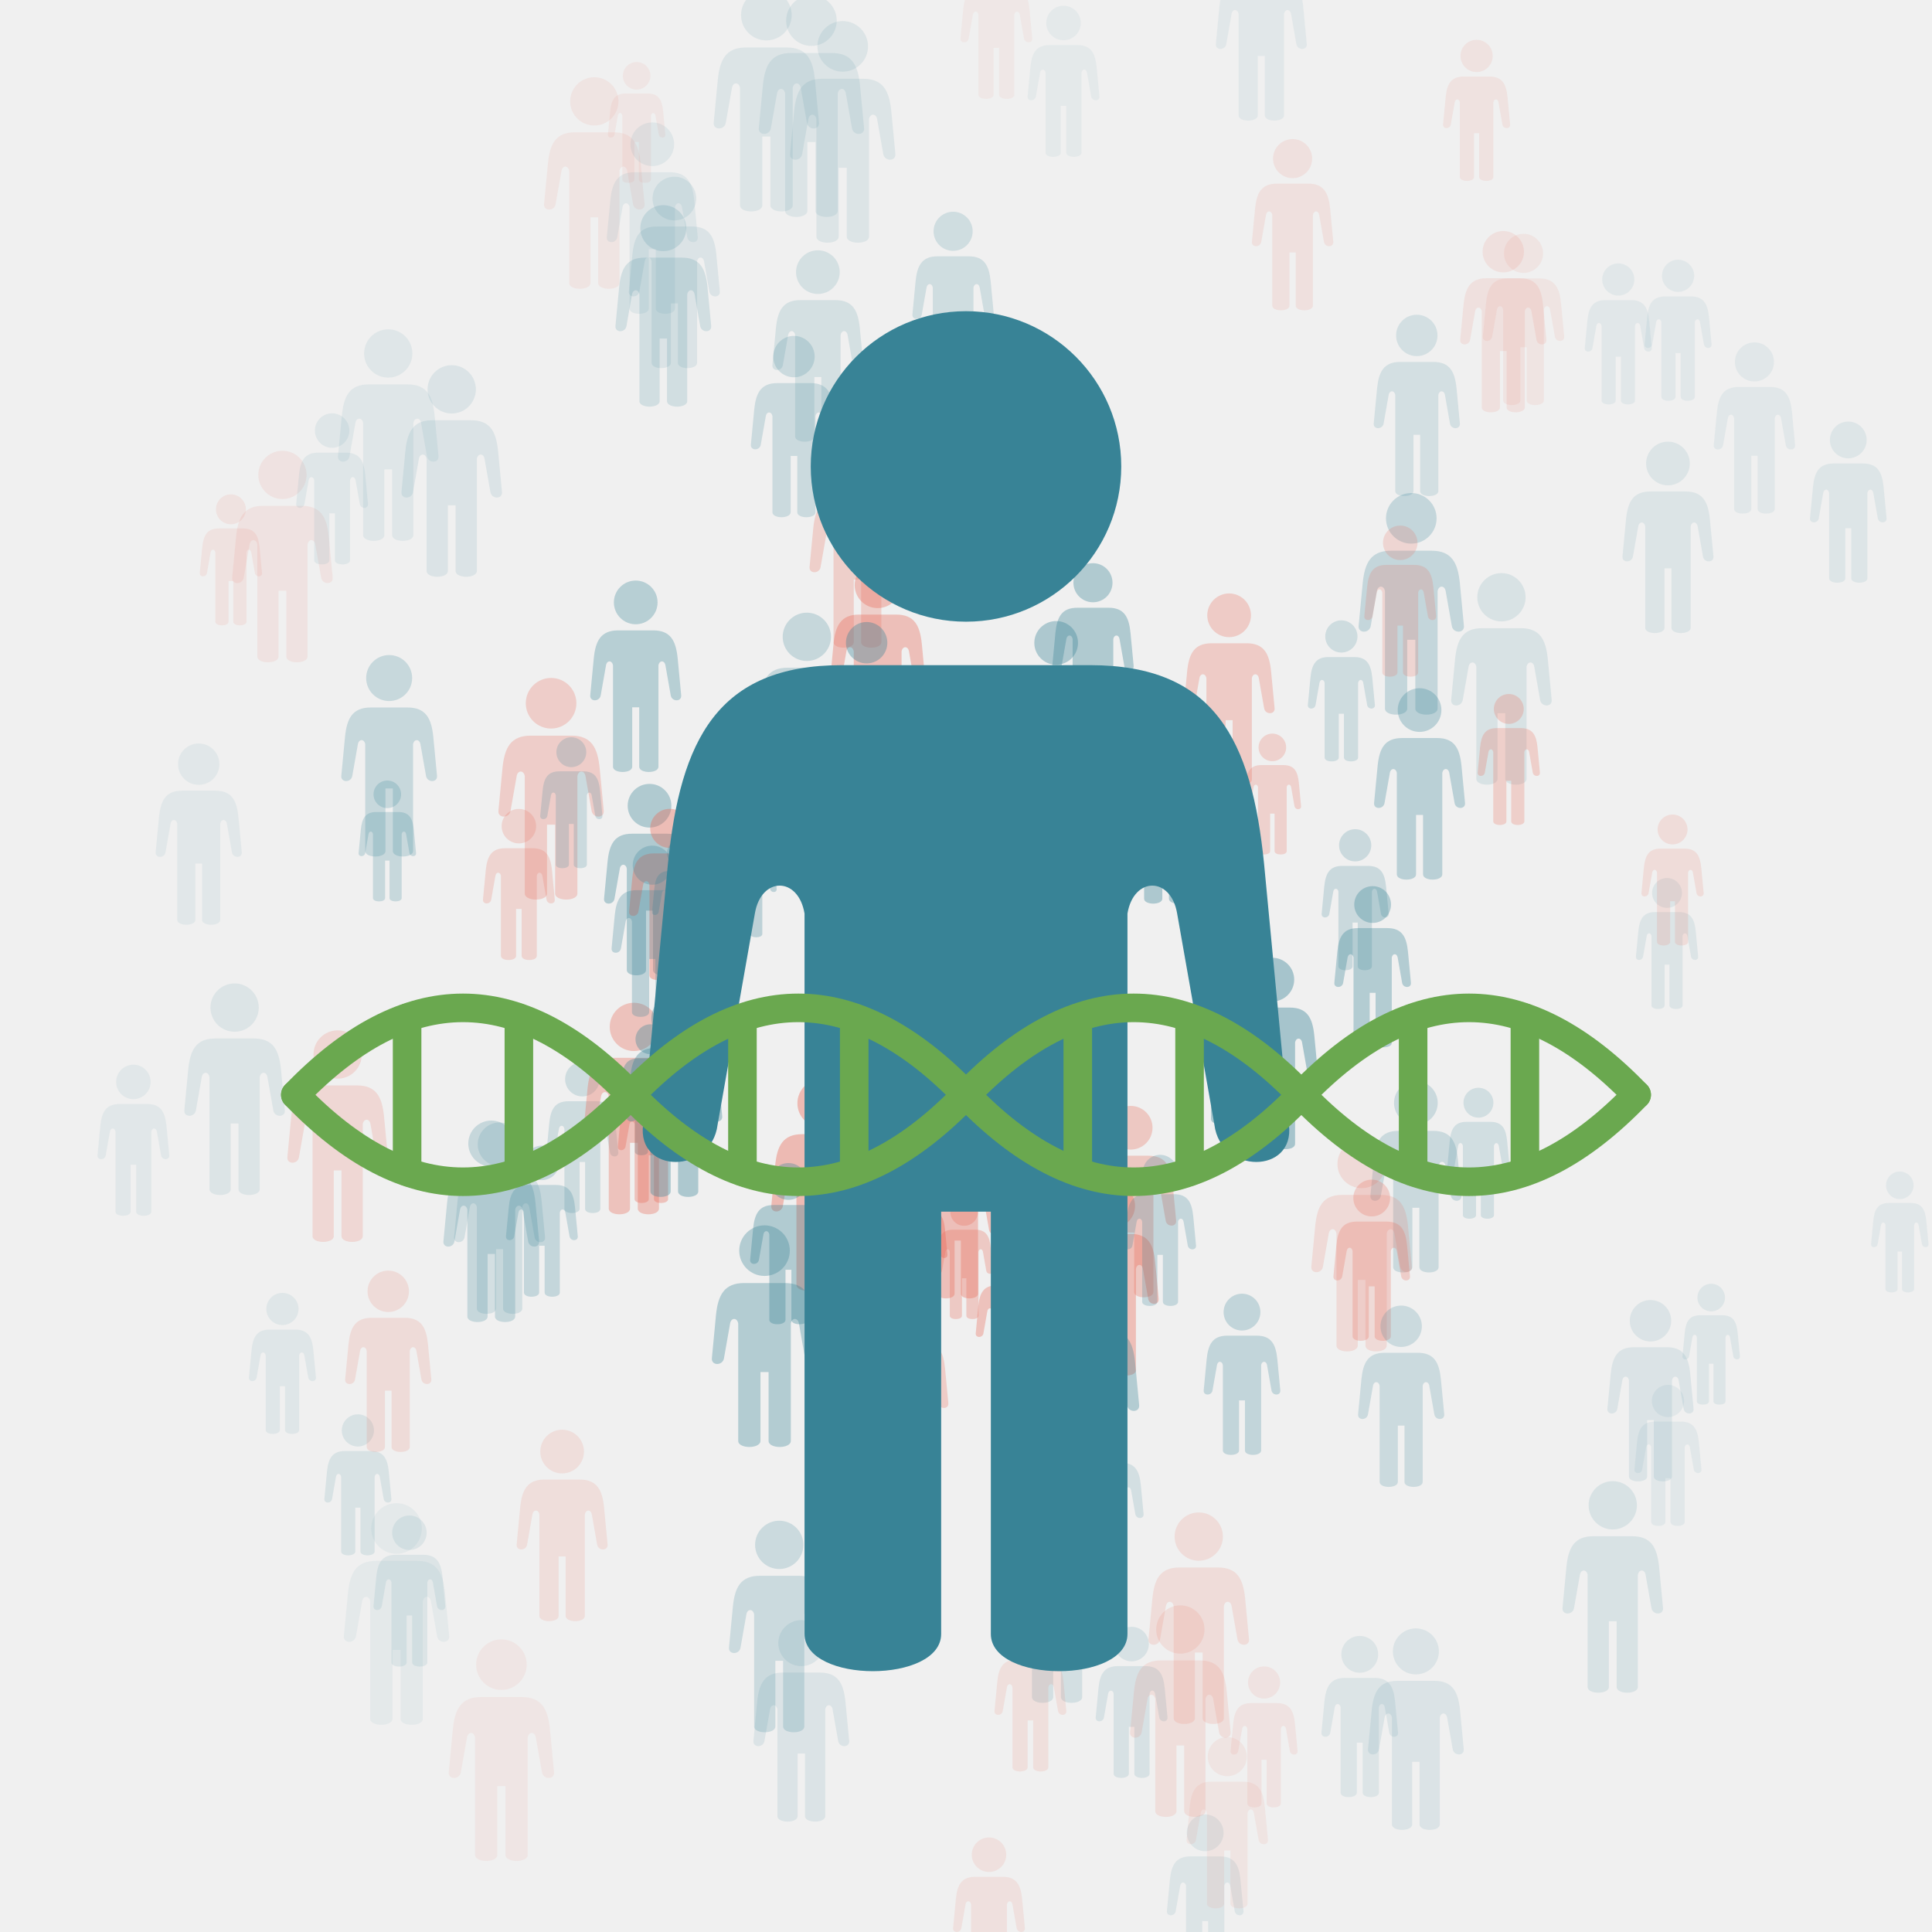
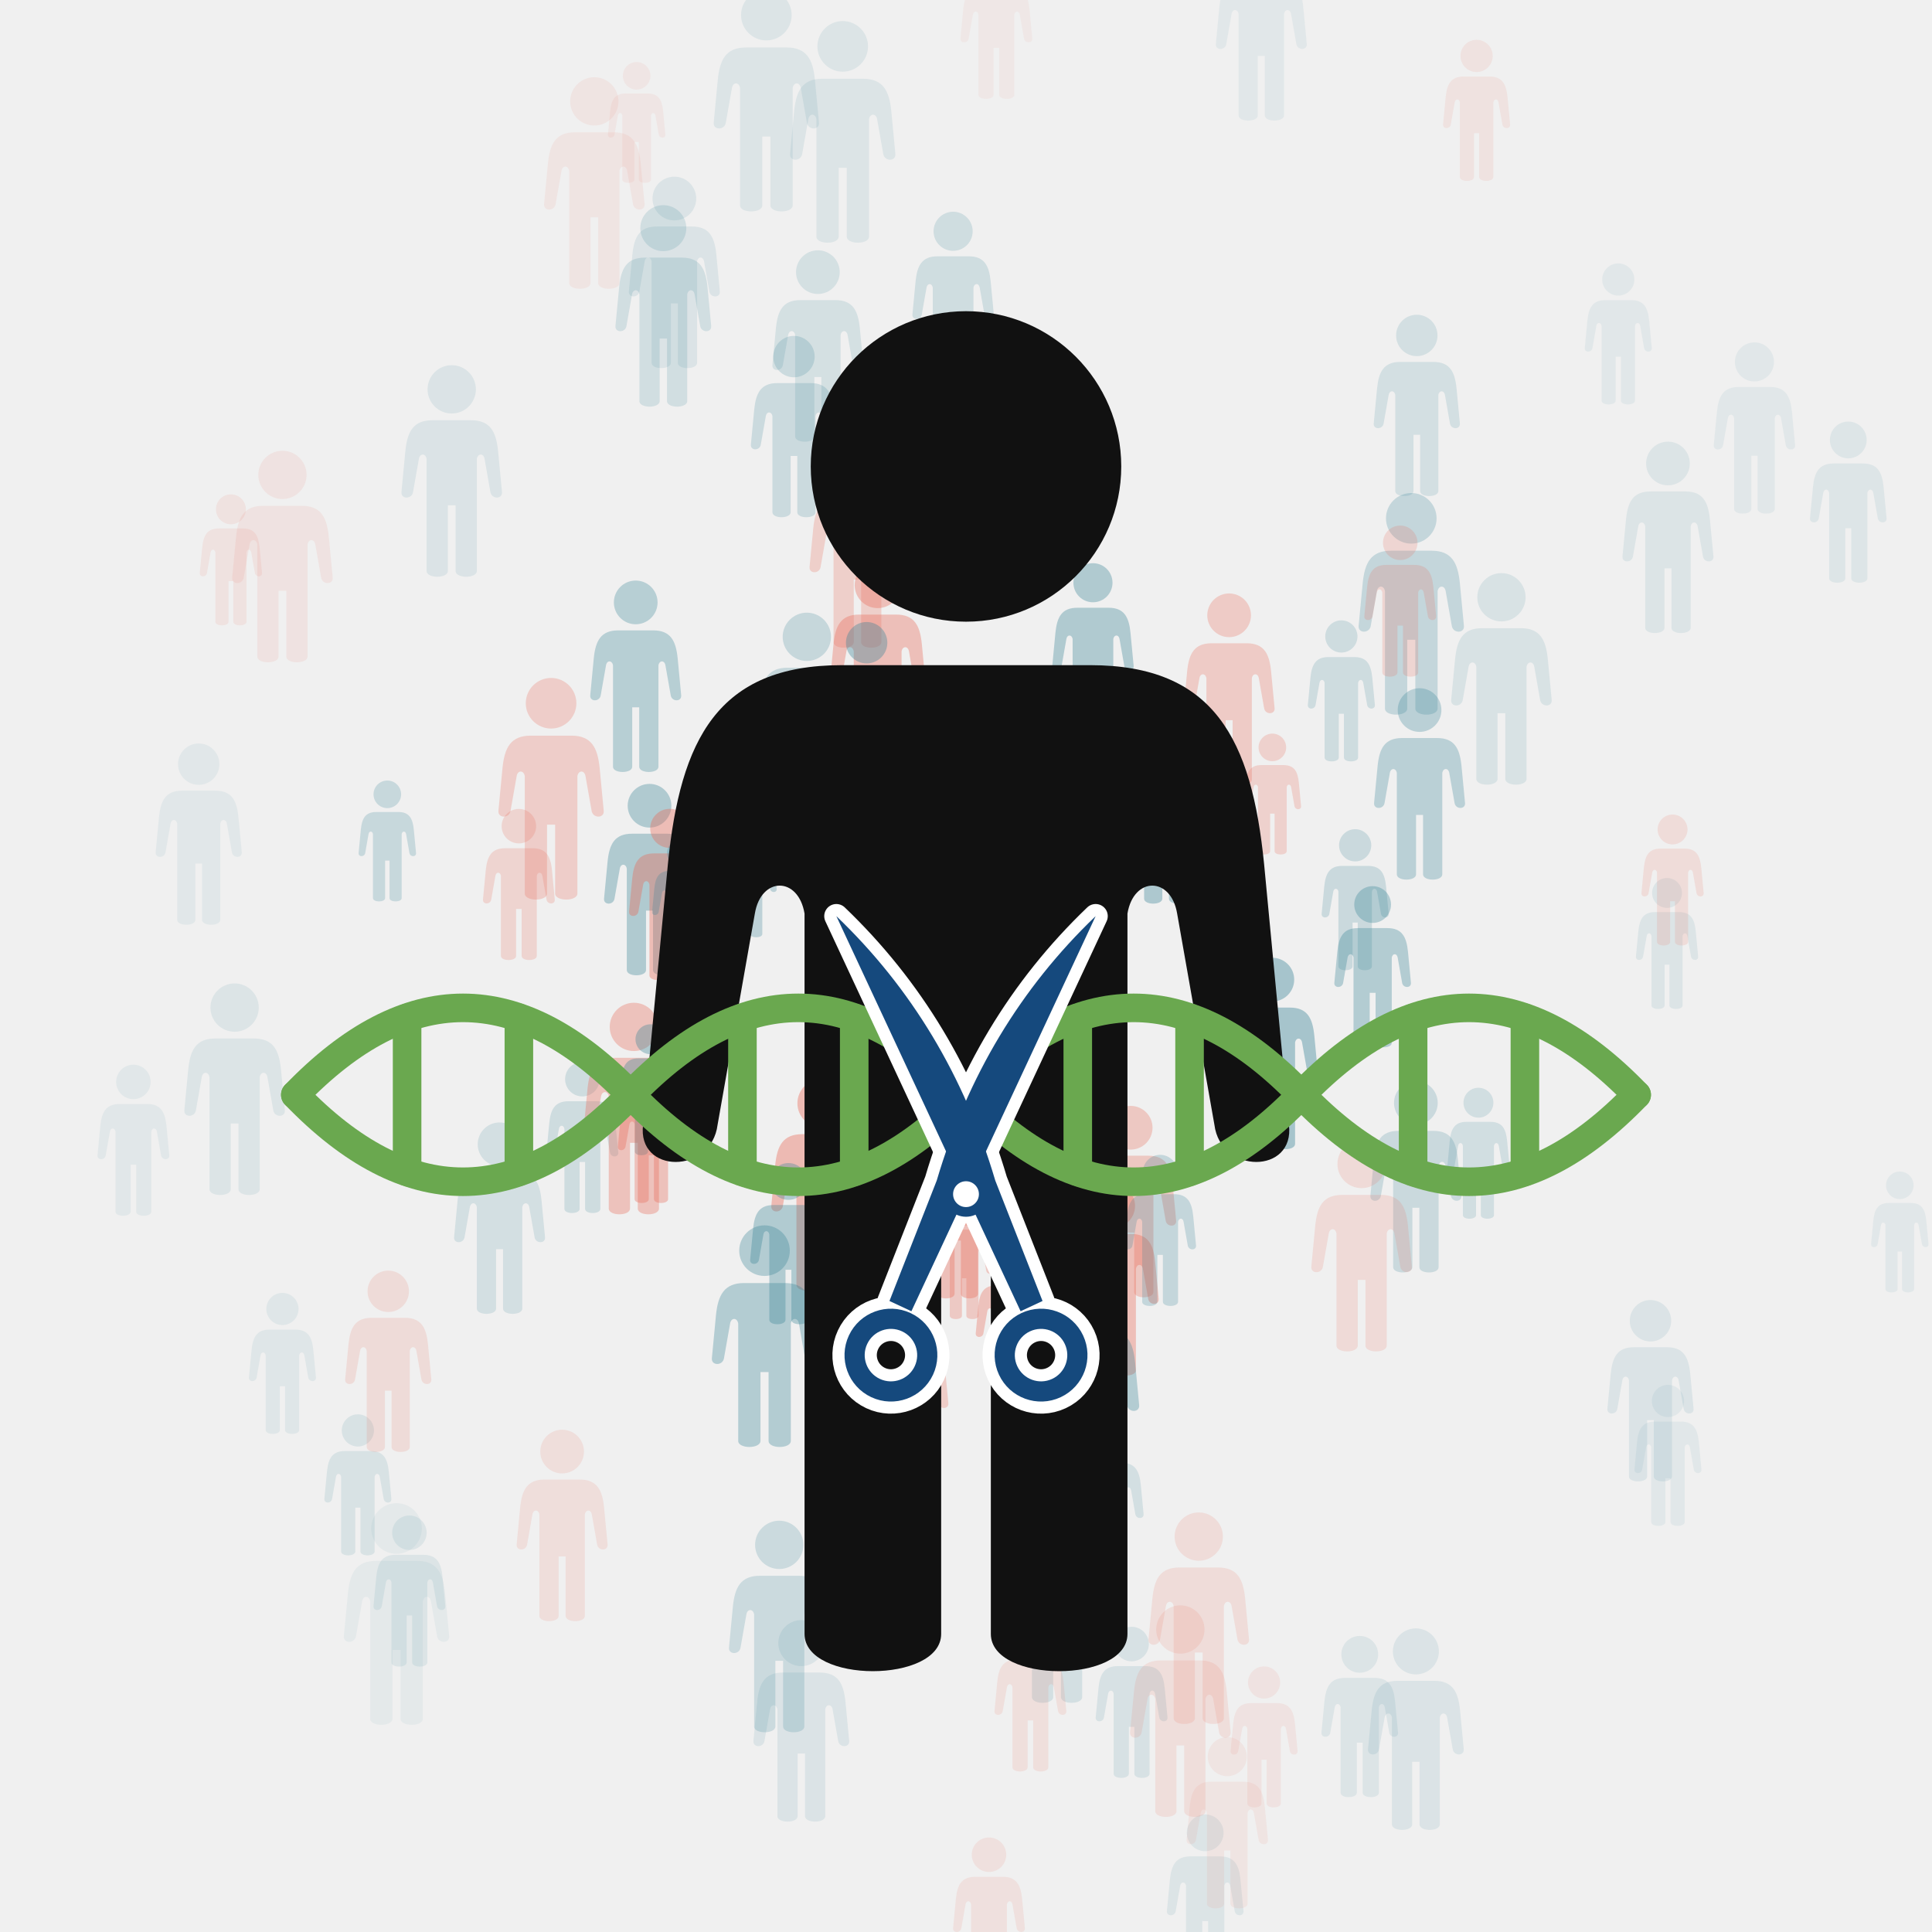
<svg xmlns="http://www.w3.org/2000/svg" width="256" height="256" viewBox="45 25 210 210">
  <defs>
    <g id="person">
      <circle cx="0" cy="-38" r="12.5" />
      <path d="M -10 -22                      C -20 -22, -23 -16, -24 -6                      L -26 15                      C -26.5 19, -20.5 19, -20 15                      L -17 -2                      C -16.5 -5, -13.5 -5, -13 -2                      L -13 22                      L -13 56                      C -13 60, -2 60, -2 56                      L -2 22                      L 2 22                      L 2 56                      C 2 60, 13 60, 13 56                      L 13 22                      L 13 -2                      C 13.5 -5, 16.5 -5, 17 -2                      L 20 15                      C 20.5 19, 26.5 19, 26 15                      L 24 -6                      C 23 -16, 20 -22, 10 -22                      Z" />
+     </g>
+     <g id="scissor-bg">
+       <circle cx="22" cy="0" r="4.5" fill="none" stroke="#ffffff" stroke-width="5.5" />
+       <path d="M 16 0 L -38 0 Q -20 -7 0 -4 L 16 -3 Z" fill="#ffffff" stroke="#ffffff" stroke-width="3" stroke-linejoin="round" stroke-linecap="round" />
+     </g>
+     <g id="scissor-fg">
+       <circle cx="22" cy="0" r="4.5" fill="none" stroke="#15497d" stroke-width="2.5" />
+       <path d="M 16 0 L -38 0 Q -20 -7 0 -4 L 16 -3 Z" fill="#15497d" />
    </g>
  </defs>
  <g id="crowd">
    <use href="#person" transform="translate(175.3, 200.0) scale(0.21)" fill="#e86a58" opacity="0.15" />
    <use href="#person" transform="translate(168.0, 209.4) scale(0.15)" fill="#388396" opacity="0.14" />
    <use href="#person" transform="translate(192.3, 122.2) scale(0.14)" fill="#388396" opacity="0.21" />
    <use href="#person" transform="translate(89.5, 197.3) scale(0.15)" fill="#388396" opacity="0.11" />
    <use href="#person" transform="translate(165.4, 187.3) scale(0.15)" fill="#388396" opacity="0.16" />
    <use href="#person" transform="translate(109.6, 44.0) scale(0.21)" fill="#e86a58" opacity="0.09" />
    <use href="#person" transform="translate(99.3, 156.6) scale(0.19)" fill="#388396" opacity="0.16" />
    <use href="#person" transform="translate(87.1, 115.9) scale(0.12)" fill="#388396" opacity="0.22" />
    <use href="#person" transform="translate(126.3, 119.8) scale(0.12)" fill="#388396" opacity="0.28" />
    <use href="#person" transform="translate(167.9, 154.8) scale(0.19)" fill="#e86a58" opacity="0.30" />
    <use href="#person" transform="translate(70.5, 142.5) scale(0.21)" fill="#388396" opacity="0.11" />
    <use href="#person" transform="translate(114.2, 37.8) scale(0.12)" fill="#e86a58" opacity="0.08" />
    <use href="#person" transform="translate(134.3, 152.9) scale(0.21)" fill="#e86a58" opacity="0.40" />
    <use href="#person" transform="translate(140.4, 96.2) scale(0.20)" fill="#e86a58" opacity="0.36" />
    <use href="#person" transform="translate(166.0, 163.3) scale(0.19)" fill="#e86a58" opacity="0.37" />
    <use href="#person" transform="translate(198.4, 89.7) scale(0.22)" fill="#388396" opacity="0.24" />
    <use href="#person" transform="translate(198.9, 152.1) scale(0.19)" fill="#388396" opacity="0.21" />
    <use href="#person" transform="translate(144.6, 159.4) scale(0.13)" fill="#e86a58" opacity="0.40" />
    <use href="#person" transform="translate(163.1, 174.4) scale(0.22)" fill="#388396" opacity="0.33" />
    <use href="#person" transform="translate(193.0, 159.5) scale(0.21)" fill="#e86a58" opacity="0.17" />
    <use href="#person" transform="translate(199.0, 68.3) scale(0.18)" fill="#388396" opacity="0.16" />
    <use href="#person" transform="translate(143.4, 174.8) scale(0.18)" fill="#e86a58" opacity="0.27" />
    <use href="#person" transform="translate(199.3, 109.4) scale(0.19)" fill="#388396" opacity="0.29" />
    <use href="#person" transform="translate(205.7, 149.8) scale(0.13)" fill="#388396" opacity="0.17" />
    <use href="#person" transform="translate(130.7, 159.5) scale(0.16)" fill="#388396" opacity="0.34" />
    <use href="#person" transform="translate(118.3, 53.8) scale(0.19)" fill="#388396" opacity="0.12" />
    <use href="#person" transform="translate(115.6, 119.8) scale(0.19)" fill="#388396" opacity="0.35" />
    <use href="#person" transform="translate(108.3, 148.0) scale(0.15)" fill="#388396" opacity="0.19" />
    <use href="#person" transform="translate(179.2, 128.7) scale(0.16)" fill="#e86a58" opacity="0.37" />
    <use href="#person" transform="translate(138.2, 83.6) scale(0.20)" fill="#e86a58" opacity="0.25" />
    <use href="#person" transform="translate(245.9, 78.9) scale(0.16)" fill="#388396" opacity="0.10" />
    <use href="#person" transform="translate(114.1, 97.7) scale(0.19)" fill="#388396" opacity="0.31" />
    <use href="#person" transform="translate(139.2, 101.7) scale(0.18)" fill="#388396" opacity="0.37" />
    <use href="#person" transform="translate(182.1, 26.9) scale(0.19)" fill="#388396" opacity="0.08" />
    <use href="#person" transform="translate(75.7, 172.6) scale(0.14)" fill="#388396" opacity="0.09" />
    <use href="#person" transform="translate(226.3, 182.6) scale(0.14)" fill="#388396" opacity="0.08" />
    <use href="#person" transform="translate(75.7, 84.6) scale(0.21)" fill="#e86a58" opacity="0.10" />
    <use href="#person" transform="translate(160.5, 156.2) scale(0.19)" fill="#388396" opacity="0.40" />
    <use href="#person" transform="translate(159.9, 197.7) scale(0.21)" fill="#388396" opacity="0.16" />
    <use href="#person" transform="translate(235.7, 70.8) scale(0.17)" fill="#388396" opacity="0.08" />
    <use href="#person" transform="translate(183.3, 138.7) scale(0.19)" fill="#388396" opacity="0.40" />
    <use href="#person" transform="translate(226.2, 127.0) scale(0.13)" fill="#388396" opacity="0.11" />
    <use href="#person" transform="translate(101.4, 120.5) scale(0.15)" fill="#e86a58" opacity="0.21" />
    <use href="#person" transform="translate(83.9, 185.8) scale(0.14)" fill="#388396" opacity="0.13" />
    <use href="#person" transform="translate(153.3, 26.9) scale(0.15)" fill="#e86a58" opacity="0.07" />
    <use href="#person" transform="translate(190.8, 99.5) scale(0.14)" fill="#388396" opacity="0.19" />
    <use href="#person" transform="translate(113.9, 144.6) scale(0.21)" fill="#e86a58" opacity="0.34" />
    <use href="#person" transform="translate(182.4, 213.2) scale(0.14)" fill="#e86a58" opacity="0.10" />
    <use href="#person" transform="translate(171.7, 112.6) scale(0.18)" fill="#388396" opacity="0.37" />
    <use href="#person" transform="translate(117.1, 57.4) scale(0.20)" fill="#388396" opacity="0.17" />
    <use href="#person" transform="translate(226.8, 120.1) scale(0.13)" fill="#e86a58" opacity="0.15" />
    <use href="#person" transform="translate(132.7, 102.2) scale(0.21)" fill="#388396" opacity="0.23" />
    <use href="#person" transform="translate(251.5, 158.4) scale(0.12)" fill="#388396" opacity="0.08" />
    <use href="#person" transform="translate(205.5, 36.4) scale(0.14)" fill="#e86a58" opacity="0.11" />
    <use href="#person" transform="translate(136.6, 38.4) scale(0.22)" fill="#388396" opacity="0.11" />
    <use href="#person" transform="translate(132.1, 211.2) scale(0.20)" fill="#388396" opacity="0.12" />
    <use href="#person" transform="translate(208.2, 97.9) scale(0.21)" fill="#388396" opacity="0.13" />
    <use href="#person" transform="translate(133.9, 61.8) scale(0.19)" fill="#388396" opacity="0.15" />
    <use href="#person" transform="translate(94.1, 75.3) scale(0.21)" fill="#388396" opacity="0.12" />
    <use href="#person" transform="translate(115.7, 142.9) scale(0.13)" fill="#388396" opacity="0.35" />
    <use href="#person" transform="translate(117.8, 121.5) scale(0.17)" fill="#e86a58" opacity="0.38" />
    <use href="#person" transform="translate(198.9, 212.1) scale(0.20)" fill="#388396" opacity="0.12" />
    <use href="#person" transform="translate(128.3, 35.0) scale(0.22)" fill="#388396" opacity="0.11" />
    <use href="#person" transform="translate(226.3, 82.6) scale(0.19)" fill="#388396" opacity="0.11" />
    <use href="#person" transform="translate(149.1, 156.1) scale(0.17)" fill="#e86a58" opacity="0.36" />
    <use href="#person" transform="translate(104.9, 109.8) scale(0.22)" fill="#e86a58" opacity="0.26" />
    <use href="#person" transform="translate(224.4, 175.4) scale(0.18)" fill="#388396" opacity="0.12" />
    <use href="#person" transform="translate(171.1, 158.1) scale(0.15)" fill="#388396" opacity="0.24" />
    <use href="#person" transform="translate(115.8, 147.5) scale(0.14)" fill="#e86a58" opacity="0.35" />
    <use href="#person" transform="translate(149.8, 161.3) scale(0.12)" fill="#e86a58" opacity="0.29" />
    <use href="#person" transform="translate(154.7, 167.8) scale(0.14)" fill="#e86a58" opacity="0.34" />
    <use href="#person" transform="translate(152.5, 232.3) scale(0.15)" fill="#e86a58" opacity="0.12" />
    <use href="#person" transform="translate(106.1, 190.0) scale(0.19)" fill="#e86a58" opacity="0.14" />
    <use href="#person" transform="translate(129.7, 200.9) scale(0.21)" fill="#388396" opacity="0.20" />
    <use href="#person" transform="translate(183.3, 110.8) scale(0.12)" fill="#e86a58" opacity="0.23" />
    <use href="#person" transform="translate(197.2, 89.7) scale(0.15)" fill="#e86a58" opacity="0.20" />
    <use href="#person" transform="translate(176.0, 230.3) scale(0.16)" fill="#388396" opacity="0.11" />
    <use href="#person" transform="translate(220.9, 60.7) scale(0.14)" fill="#388396" opacity="0.08" />
    <use href="#person" transform="translate(87.2, 172.2) scale(0.18)" fill="#e86a58" opacity="0.16" />
    <use href="#person" transform="translate(173.3, 210.1) scale(0.21)" fill="#e86a58" opacity="0.14" />
    <use href="#person" transform="translate(192.8, 210.9) scale(0.16)" fill="#388396" opacity="0.11" />
    <use href="#person" transform="translate(178.6, 99.1) scale(0.19)" fill="#e86a58" opacity="0.28" />
    <use href="#person" transform="translate(163.8, 94.8) scale(0.17)" fill="#388396" opacity="0.35" />
    <use href="#person" transform="translate(157.0, 208.7) scale(0.15)" fill="#e86a58" opacity="0.13" />
    <use href="#person" transform="translate(131.3, 70.6) scale(0.18)" fill="#388396" opacity="0.20" />
    <use href="#person" transform="translate(88.1, 199.5) scale(0.22)" fill="#388396" opacity="0.07" />
    <use href="#person" transform="translate(59.5, 148.3) scale(0.15)" fill="#388396" opacity="0.08" />
    <use href="#person" transform="translate(178.4, 222.4) scale(0.17)" fill="#e86a58" opacity="0.09" />
    <use href="#person" transform="translate(70.1, 85.3) scale(0.13)" fill="#e86a58" opacity="0.11" />
    <use href="#person" transform="translate(161.1, 155.0) scale(0.15)" fill="#388396" opacity="0.30" />
    <use href="#person" transform="translate(148.6, 56.6) scale(0.17)" fill="#388396" opacity="0.18" />
    <use href="#person" transform="translate(194.2, 129.4) scale(0.16)" fill="#388396" opacity="0.33" />
    <use href="#person" transform="translate(128.1, 169.3) scale(0.22)" fill="#388396" opacity="0.33" />
    <use href="#person" transform="translate(119.0, 122.3) scale(0.12)" fill="#388396" opacity="0.27" />
    <use href="#person" transform="translate(66.6, 114.9) scale(0.18)" fill="#388396" opacity="0.08" />
-     <use href="#person" transform="translate(194.1, 161.3) scale(0.16)" fill="#e86a58" opacity="0.26" />
-     <use href="#person" transform="translate(103.9, 157.1) scale(0.15)" fill="#388396" opacity="0.24" />
-     <use href="#person" transform="translate(231.0, 170.6) scale(0.12)" fill="#388396" opacity="0.10" />
-     <use href="#person" transform="translate(115.9, 125.5) scale(0.17)" fill="#388396" opacity="0.27" />
-     <use href="#person" transform="translate(185.5, 48.7) scale(0.17)" fill="#e86a58" opacity="0.12" />
-     <use href="#person" transform="translate(99.5, 214.3) scale(0.22)" fill="#e86a58" opacity="0.08" />
-     <use href="#person" transform="translate(115.9, 47.9) scale(0.19)" fill="#388396" opacity="0.09" />
-     <use href="#person" transform="translate(133.2, 35.6) scale(0.22)" fill="#388396" opacity="0.11" />
-     <use href="#person" transform="translate(179.1, 136.0) scale(0.19)" fill="#388396" opacity="0.38" />
-     <use href="#person" transform="translate(227.4, 60.3) scale(0.14)" fill="#388396" opacity="0.08" />
-     <use href="#person" transform="translate(98.4, 156.9) scale(0.20)" fill="#388396" opacity="0.23" />
-     <use href="#person" transform="translate(210.6, 59.0) scale(0.17)" fill="#e86a58" opacity="0.09" />
-     <use href="#person" transform="translate(81.7, 147.6) scale(0.21)" fill="#e86a58" opacity="0.19" />
-     <use href="#person" transform="translate(107.1, 111.7) scale(0.13)" fill="#388396" opacity="0.20" />
-     <use href="#person" transform="translate(209.0, 107.0) scale(0.13)" fill="#e86a58" opacity="0.25" />
-     <use href="#person" transform="translate(81.1, 77.5) scale(0.15)" fill="#388396" opacity="0.09" />
-     <use href="#person" transform="translate(197.3, 176.0) scale(0.18)" fill="#388396" opacity="0.20" />
-     <use href="#person" transform="translate(87.3, 106.3) scale(0.20)" fill="#388396" opacity="0.22" />
-     <use href="#person" transform="translate(160.6, 33.2) scale(0.15)" fill="#388396" opacity="0.07" />
-     <use href="#person" transform="translate(208.4, 59.2) scale(0.18)" fill="#e86a58" opacity="0.12" />
-     <use href="#person" transform="translate(220.3, 196.6) scale(0.21)" fill="#388396" opacity="0.13" />
-     <use href="#person" transform="translate(87.2, 71.4) scale(0.21)" fill="#388396" opacity="0.09" />
-     <use href="#person" transform="translate(159.8, 102.1) scale(0.19)" fill="#388396" opacity="0.36" />
-     <use href="#person" transform="translate(118.3, 143.3) scale(0.20)" fill="#388396" opacity="0.36" />
-     <use href="#person" transform="translate(180.0, 173.7) scale(0.16)" fill="#388396" opacity="0.25" />
  </g>
-   <use href="#person" transform="translate(150, 127) scale(1.35)" fill="#388396" />
+   <use href="#person" transform="translate(150, 127) scale(1.35)" fill="#111111" />
  <g transform="translate(150, 144) scale(1.35)">
    <g stroke="#6aa84f" stroke-width="2.3" stroke-linecap="round">
      <line x1="-45" y1="-6.2" x2="-45" y2="6.2" />
      <line x1="-36" y1="-6.2" x2="-36" y2="6.2" />
      <line x1="-18" y1="-6.2" x2="-18" y2="6.2" />
      <line x1="-9" y1="-6.2" x2="-9" y2="6.2" />
      <line x1="9" y1="-6.2" x2="9" y2="6.2" />
      <line x1="18" y1="-6.2" x2="18" y2="6.2" />
      <line x1="36" y1="-6.2" x2="36" y2="6.2" />
      <line x1="45" y1="-6.2" x2="45" y2="6.2" />
    </g>
    <g stroke="#6aa84f" stroke-width="2.3" stroke-linecap="round" fill="none">
      <path d="M -54 0 Q -40.5 -14 -27 0 T 0 0 T 27 0 T 54 0" />
      <path d="M -54 0 Q -40.5 14 -27 0 T 0 0 T 27 0 T 54 0" />
    </g>
+     <g transform="translate(0, 8) scale(0.65) rotate(90)">
+       <use href="#scissor-bg" transform="rotate(-25)" />
+       <use href="#scissor-bg" transform="scale(1, -1) rotate(-25)" />
+       <use href="#scissor-fg" transform="rotate(-25)" />
+       <use href="#scissor-fg" transform="scale(1, -1) rotate(-25)" />
+       <circle cx="0" cy="0" r="2.2" fill="#ffffff" stroke="#15497d" stroke-width="1.2" />
+     </g>
  </g>
</svg>
